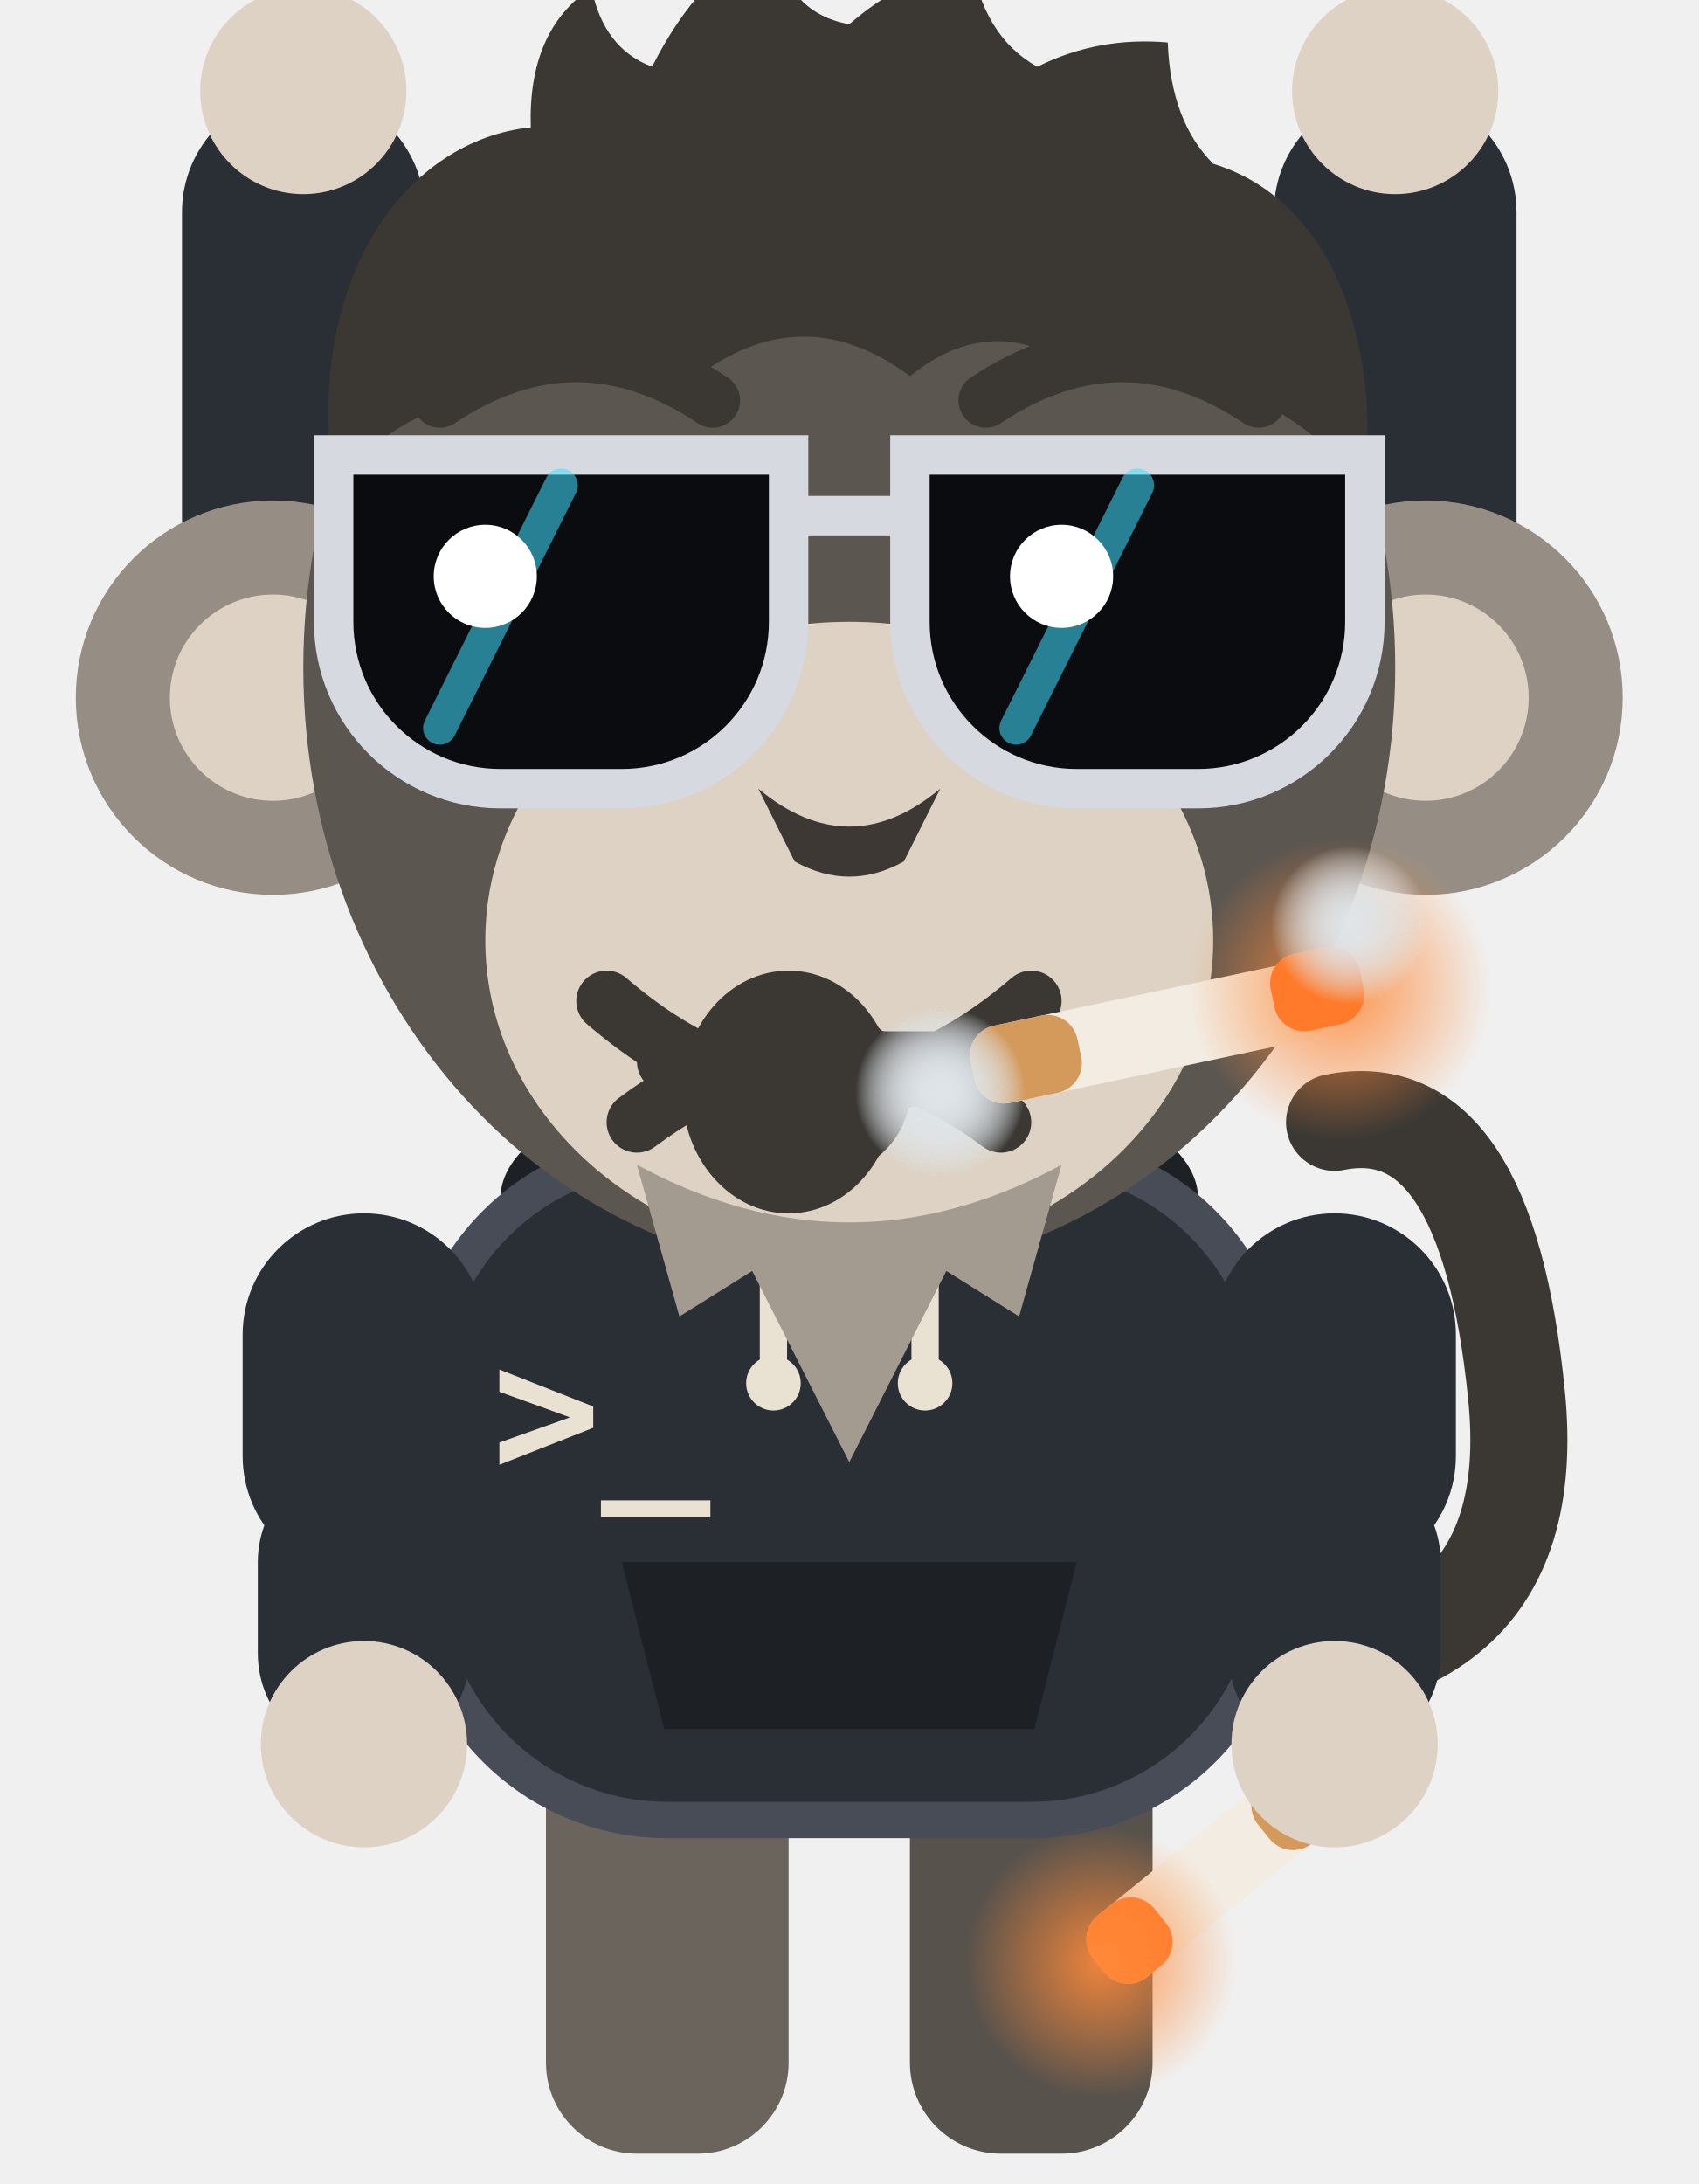
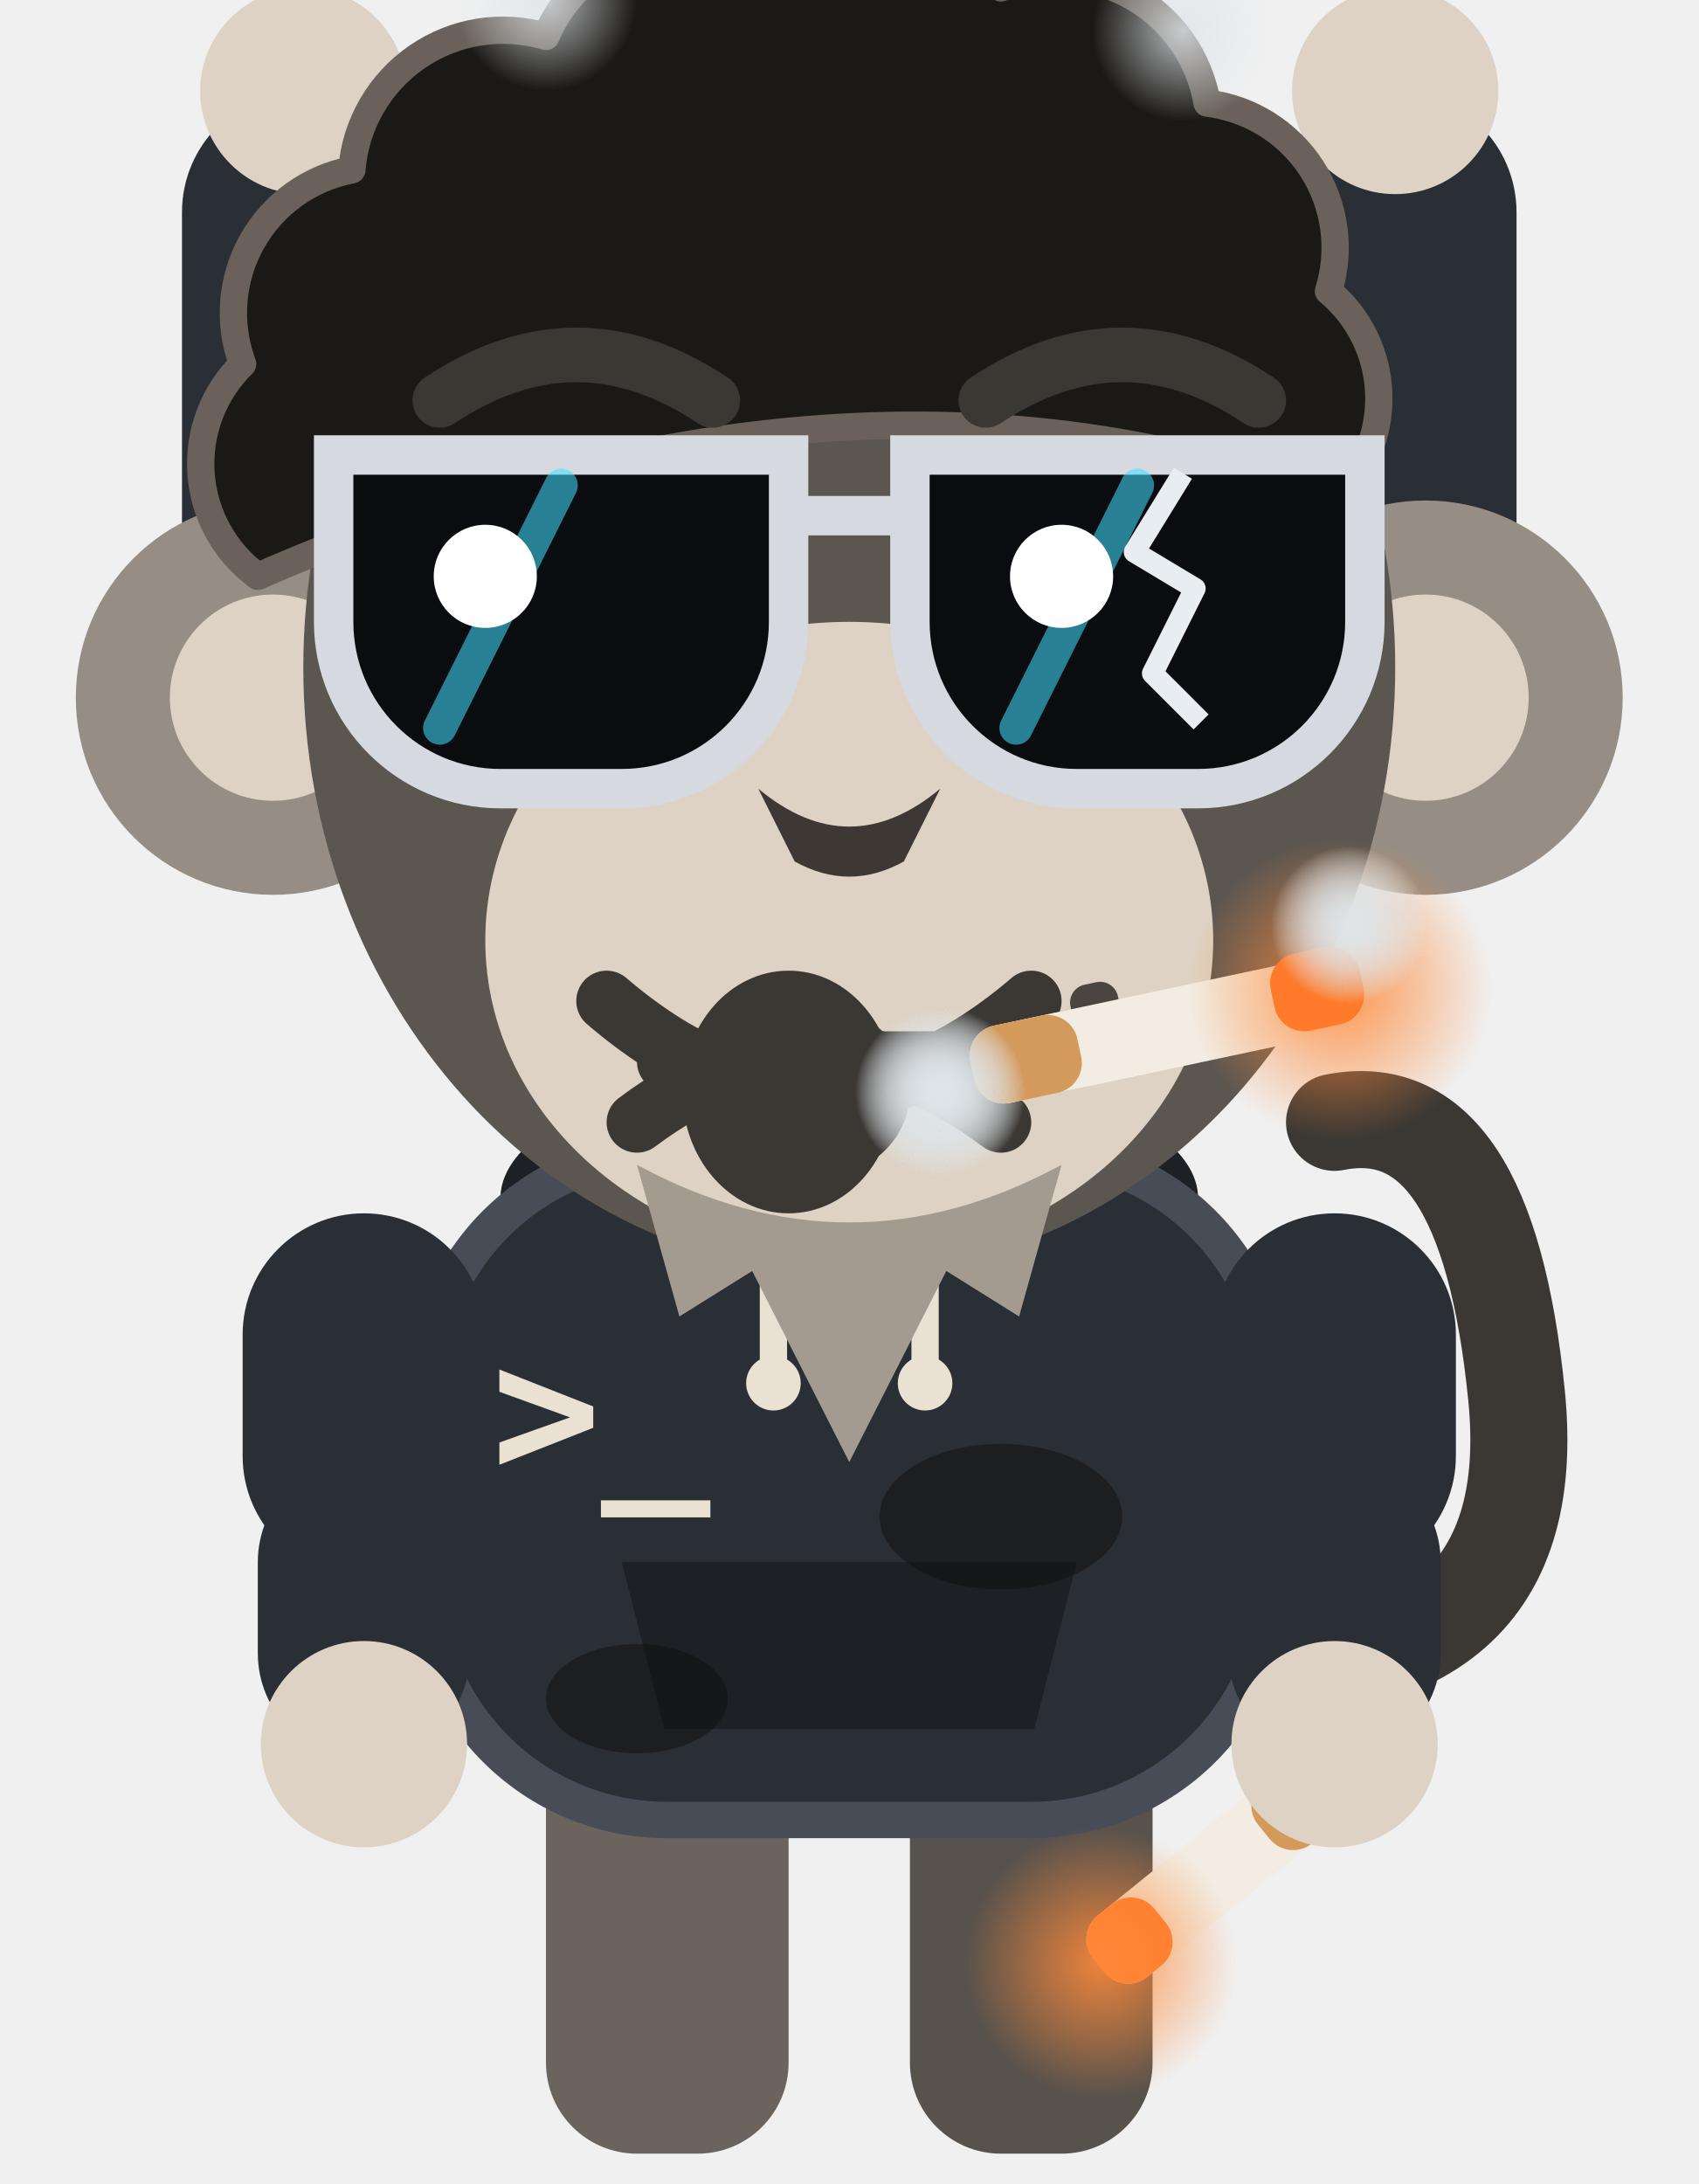
<svg class="monkey" viewBox="0 0 56 72" aria-hidden="true" focusable="false">
  <defs>
    <radialGradient id="monkey-ember">
      <stop offset="0" stop-color="#ff8a3a" stop-opacity=".9" />
      <stop offset="1" stop-color="#ff8a3a" stop-opacity="0" />
    </radialGradient>
    <radialGradient id="monkey-smoke">
      <stop offset="0" stop-color="#dfe5e9" stop-opacity=".8" />
      <stop offset="1" stop-color="#dfe5e9" stop-opacity="0" />
    </radialGradient>
  </defs>
  <g class="flip">
    <g class="speed" stroke="#c8d2d8" stroke-width="1.4" stroke-linecap="round" opacity=".7">
      <path d="M-14 30h9M-18 40h12M-13 50h8" />
    </g>
    <g class="pose">
      <g class="breath">
        <path class="tail" d="M39 55q12 1 11-9t-6-9" fill="none" stroke="#3b3834" stroke-width="3.2" stroke-linecap="round" />
        <rect class="leg-a" x="18" y="56" width="8" height="15" rx="3" fill="#6a645d" />
        <rect class="leg-b" x="30" y="56" width="8" height="15" rx="3" fill="#57524c" />
        <g class="arms-up">
          <rect x="6" y="3" width="8" height="23" rx="4" fill="#2a2e35" />
          <circle cx="10" cy="3" r="3.4" fill="#ddd2c3" />
          <rect x="42" y="3" width="8" height="23" rx="4" fill="#2a2e35" />
          <circle cx="46" cy="3" r="3.4" fill="#ddd2c3" />
        </g>
        <ellipse cx="28" cy="39.5" rx="11.5" ry="4.5" fill="#1d2025" />
        <rect x="14" y="38" width="28" height="22" rx="8" fill="#2a2e35" stroke="#474c56" stroke-width="1.2" />
        <path d="M20.5 51.5h15l-1.4 5.5h-12.2z" fill="#1d2025" />
        <path d="M25.5 40v5M30.5 40v5" stroke="#e9e1d2" stroke-width=".9" stroke-linecap="round" />
        <circle cx="25.5" cy="45.6" r=".9" fill="#e9e1d2" />
        <circle cx="30.5" cy="45.6" r=".9" fill="#e9e1d2" />
+         <g class="smudge" fill="#0d0c0b" opacity=".45">
+           <ellipse cx="33" cy="50" rx="4" ry="2.4" />
+           <ellipse cx="21" cy="56" rx="3" ry="1.8" />
+         </g>
        <text x="16.2" y="48.6" font-family="JetBrains Mono, ui-monospace, monospace" font-weight="700" font-size="6" fill="#e9e1d2">&gt;_</text>
        <g class="head">
-           <circle cx="9" cy="23" r="6.5" fill="#968e84" />
-           <circle cx="47" cy="23" r="6.5" fill="#968e84" />
+           <circle class="ear" cx="9" cy="23" r="6.5" fill="#968e84" />
+           <circle class="ear" cx="47" cy="23" r="6.5" fill="#968e84" />
          <circle cx="9" cy="23" r="3.4" fill="#ddd2c3" />
          <circle cx="47" cy="23" r="3.4" fill="#ddd2c3" />
-           <ellipse cx="28" cy="22" rx="18" ry="20" fill="#5b5650" />
-           <path d="M11 16C10 9 13.5 4.6 17.5 4.2Q17.4 1 19.5-.4Q19.9 1.6 21.5 2.2Q23-.8 25.5-2.2Q25.8 .4 28 .8Q29.6-.6 32-1.4Q32.4 1.2 34.2 2.2Q36.2 1.2 38.5 1.4Q38.6 4 40 5.4Q42.6 6.2 44 9Q45.4 12 45 16Q41 11.5 36 12.6Q33 10 30 12.4Q26.5 9.8 23 12.4Q19.5 10.6 16 13Q13 13.6 11 16z" fill="#3b3834" />
-           <ellipse cx="28" cy="31" rx="12" ry="10.5" fill="#ddd2c3" />
+           <ellipse class="fur" cx="28" cy="22" rx="18" ry="20" fill="#5b5650" />
+           <path class="hair" d="M11 16C10 9 13.5 4.6 17.5 4.2Q17.4 1 19.5-.4Q19.9 1.6 21.5 2.2Q23-.8 25.5-2.2Q25.8 .4 28 .8Q29.6-.6 32-1.4Q32.4 1.2 34.2 2.2Q36.2 1.2 38.5 1.4Q38.6 4 40 5.4Q42.6 6.2 44 9Q45.4 12 45 16Q41 11.5 36 12.6Q33 10 30 12.4Q26.5 9.8 23 12.4Q19.5 10.6 16 13Q13 13.6 11 16z" fill="#3b3834" />
+           <path class="hair-frizz" d="M8.5 19a4.6 4.6 0 0 1-.5-7a4.8 4.8 0 0 1 3.6-6.4a5 5 0 0 1 6.4-4.4a5 5 0 0 1 7.4-2.2a5 5 0 0 1 7.6.6a5 5 0 0 1 6.8 3.8a4.8 4.8 0 0 1 4 6.2a4.6 4.6 0 0 1 .2 6.9Q28 10.5 8.5 19z" fill="#1b1916" stroke="#6a625a" stroke-width=".9" stroke-linejoin="round" />
+           <ellipse class="face" cx="28" cy="31" rx="12" ry="10.5" fill="#ddd2c3" />
          <path d="M25 26q3 2.5 6 0l-1.2 2.4q-1.8 1-3.6 0z" fill="#3d3833" />
-           <path d="M21 38.4Q28 42.2 35 38.4L33.6 43.4 31.2 41.9 28 48.2 24.8 41.9 22.4 43.4z" fill="#a39b90" />
+           <path class="beard" d="M21 38.4Q28 42.2 35 38.4L33.6 43.4 31.2 41.9 28 48.2 24.8 41.9 22.4 43.4z" fill="#a39b90" />
          <g class="eyes-white">
            <circle cx="19" cy="20" r="3.4" fill="#fff" />
            <circle cx="37" cy="20" r="3.4" fill="#fff" />
            <circle cx="19" cy="20" r="1.6" fill="#15171b" />
            <circle cx="37" cy="20" r="1.6" fill="#15171b" />
          </g>
          <g class="eyes-red">
            <g class="iris">
              <circle cx="19" cy="20" r="3.6" fill="#1a0b0b" />
              <circle cx="37" cy="20" r="3.6" fill="#1a0b0b" />
              <circle cx="19" cy="20" r="2" fill="#e8261c" />
              <circle cx="37" cy="20" r="2" fill="#e8261c" />
              <circle cx="18.3" cy="19.2" r=".6" fill="#fff" />
              <circle cx="36.3" cy="19.2" r=".6" fill="#fff" />
            </g>
            <path class="brows" d="M14.5 13.2q4.5-3 9 0M32.5 13.2q4.5-3 9 0" fill="none" stroke="#3b3834" stroke-width="1.8" stroke-linecap="round" />
          </g>
          <g class="shades">
            <path d="M11 15h15v5.5a5.5 5.5 0 0 1-5.5 5.5h-4a5.5 5.5 0 0 1-5.5-5.5zM30 15h15v5.5a5.5 5.5 0 0 1-5.5 5.5h-4a5.5 5.5 0 0 1-5.5-5.5z" fill="#0b0c10" stroke="#d6d9df" stroke-width="1.3" />
            <path d="M26 17h4" stroke="#d6d9df" stroke-width="1.3" />
            <path d="M14.5 24l4-8M33.5 24l4-8" stroke="#3fe0ff" stroke-opacity=".55" stroke-width="1.1" stroke-linecap="round" />
+             <path class="crack" d="M39 15.6l-1.6 2.6 2 1.2-1.4 2.8 1.6 1.6" fill="none" stroke="#e8edf2" stroke-width=".7" stroke-linejoin="round" />
            <circle class="pupil" cx="16" cy="19" r="1.7" fill="#fff" />
            <circle class="pupil" cx="35" cy="19" r="1.7" fill="#fff" />
          </g>
          <path class="mouth mouth-calm" d="M22 35h11" stroke="#3b3834" stroke-width="2" stroke-linecap="round" fill="none" />
          <ellipse class="mouth mouth-scared" cx="26" cy="36" rx="3.5" ry="4" fill="#3b3834" />
          <path class="mouth mouth-cross" d="M21 37q6-4.5 12 0" stroke="#3b3834" stroke-width="2" stroke-linecap="round" fill="none" />
          <path class="mouth mouth-proud" d="M20 33q7 6 14 0" stroke="#3b3834" stroke-width="2" stroke-linecap="round" fill="none" />
          <ellipse class="mouth mouth-talk" cx="27" cy="36" rx="3" ry="2.8" fill="#3b3834" />
+           <g class="stub">
+             <rect x="32" y="34" width="4.4" height="2.6" rx="1" transform="rotate(-12 32 35)" fill="#d39a5c" />
+             <rect x="35.6" y="33.3" width="1.6" height="2.6" rx=".6" transform="rotate(-12 32 35)" fill="#4a4540" />
+           </g>
          <g class="cig">
            <rect x="32" y="34" width="12" height="2.6" rx="1" transform="rotate(-12 32 35)" fill="#f2ece2" />
            <rect x="32" y="34" width="3.6" height="2.6" rx="1" transform="rotate(-12 32 35)" fill="#d39a5c" />
            <circle class="ember" cx="44.2" cy="32.6" r="5" fill="url(#monkey-ember)" />
            <rect x="42" y="31.4" width="3" height="2.6" rx="1" transform="rotate(-12 43 33)" fill="#ff7a2a" />
          </g>
          <g class="exhale">
            <circle cx="31" cy="36" r="2.8" fill="url(#monkey-smoke)" />
            <circle cx="31" cy="36" r="2.8" fill="url(#monkey-smoke)" />
            <circle cx="31" cy="36" r="2.8" fill="url(#monkey-smoke)" />
            <circle cx="31" cy="36" r="2.8" fill="url(#monkey-smoke)" />
+           </g>
+           <g class="smoulder">
+             <circle class="puff" cx="18" cy="0" r="3" fill="url(#monkey-smoke)" />
+             <circle class="puff" cx="29" cy="-3" r="3" fill="url(#monkey-smoke)" />
+             <circle class="puff" cx="39" cy="1" r="3" fill="url(#monkey-smoke)" />
          </g>
        </g>
        <g class="cig-smoke">
          <circle class="puff" cx="44.5" cy="30.5" r="2.6" fill="url(#monkey-smoke)" />
          <circle class="puff" cx="44.5" cy="30.5" r="2.6" fill="url(#monkey-smoke)" />
          <circle class="puff" cx="44.5" cy="30.5" r="2.6" fill="url(#monkey-smoke)" />
        </g>
        <g class="arm arm-l">
          <g class="upper">
            <rect x="8" y="40" width="8" height="12" rx="4" fill="#2a2e35" />
            <g class="fore">
              <rect x="8.5" y="48" width="7" height="10" rx="3.5" fill="#2a2e35" />
              <circle cx="12" cy="57.5" r="3.4" fill="#ddd2c3" />
            </g>
          </g>
        </g>
        <g class="arm arm-r">
          <g class="upper">
            <rect x="40" y="40" width="8" height="12" rx="4" fill="#2a2e35" />
            <g class="fore">
              <rect x="40.5" y="48" width="7" height="10" rx="3.5" fill="#2a2e35" />
              <g class="cig-hand">
                <rect x="44" y="57.2" width="10" height="2.6" rx="1" transform="rotate(141 44 58.5)" fill="#f2ece2" />
                <rect x="44" y="57.2" width="3" height="2.6" rx="1" transform="rotate(141 44 58.5)" fill="#d39a5c" />
                <rect x="51.4" y="57.2" width="2.6" height="2.6" rx="1" transform="rotate(141 44 58.5)" fill="#ff7a2a" />
                <circle cx="36.3" cy="64.7" r="4.5" fill="url(#monkey-ember)" />
              </g>
              <circle cx="44" cy="57.5" r="3.4" fill="#ddd2c3" />
            </g>
          </g>
        </g>
      </g>
    </g>
  </g>
</svg>
